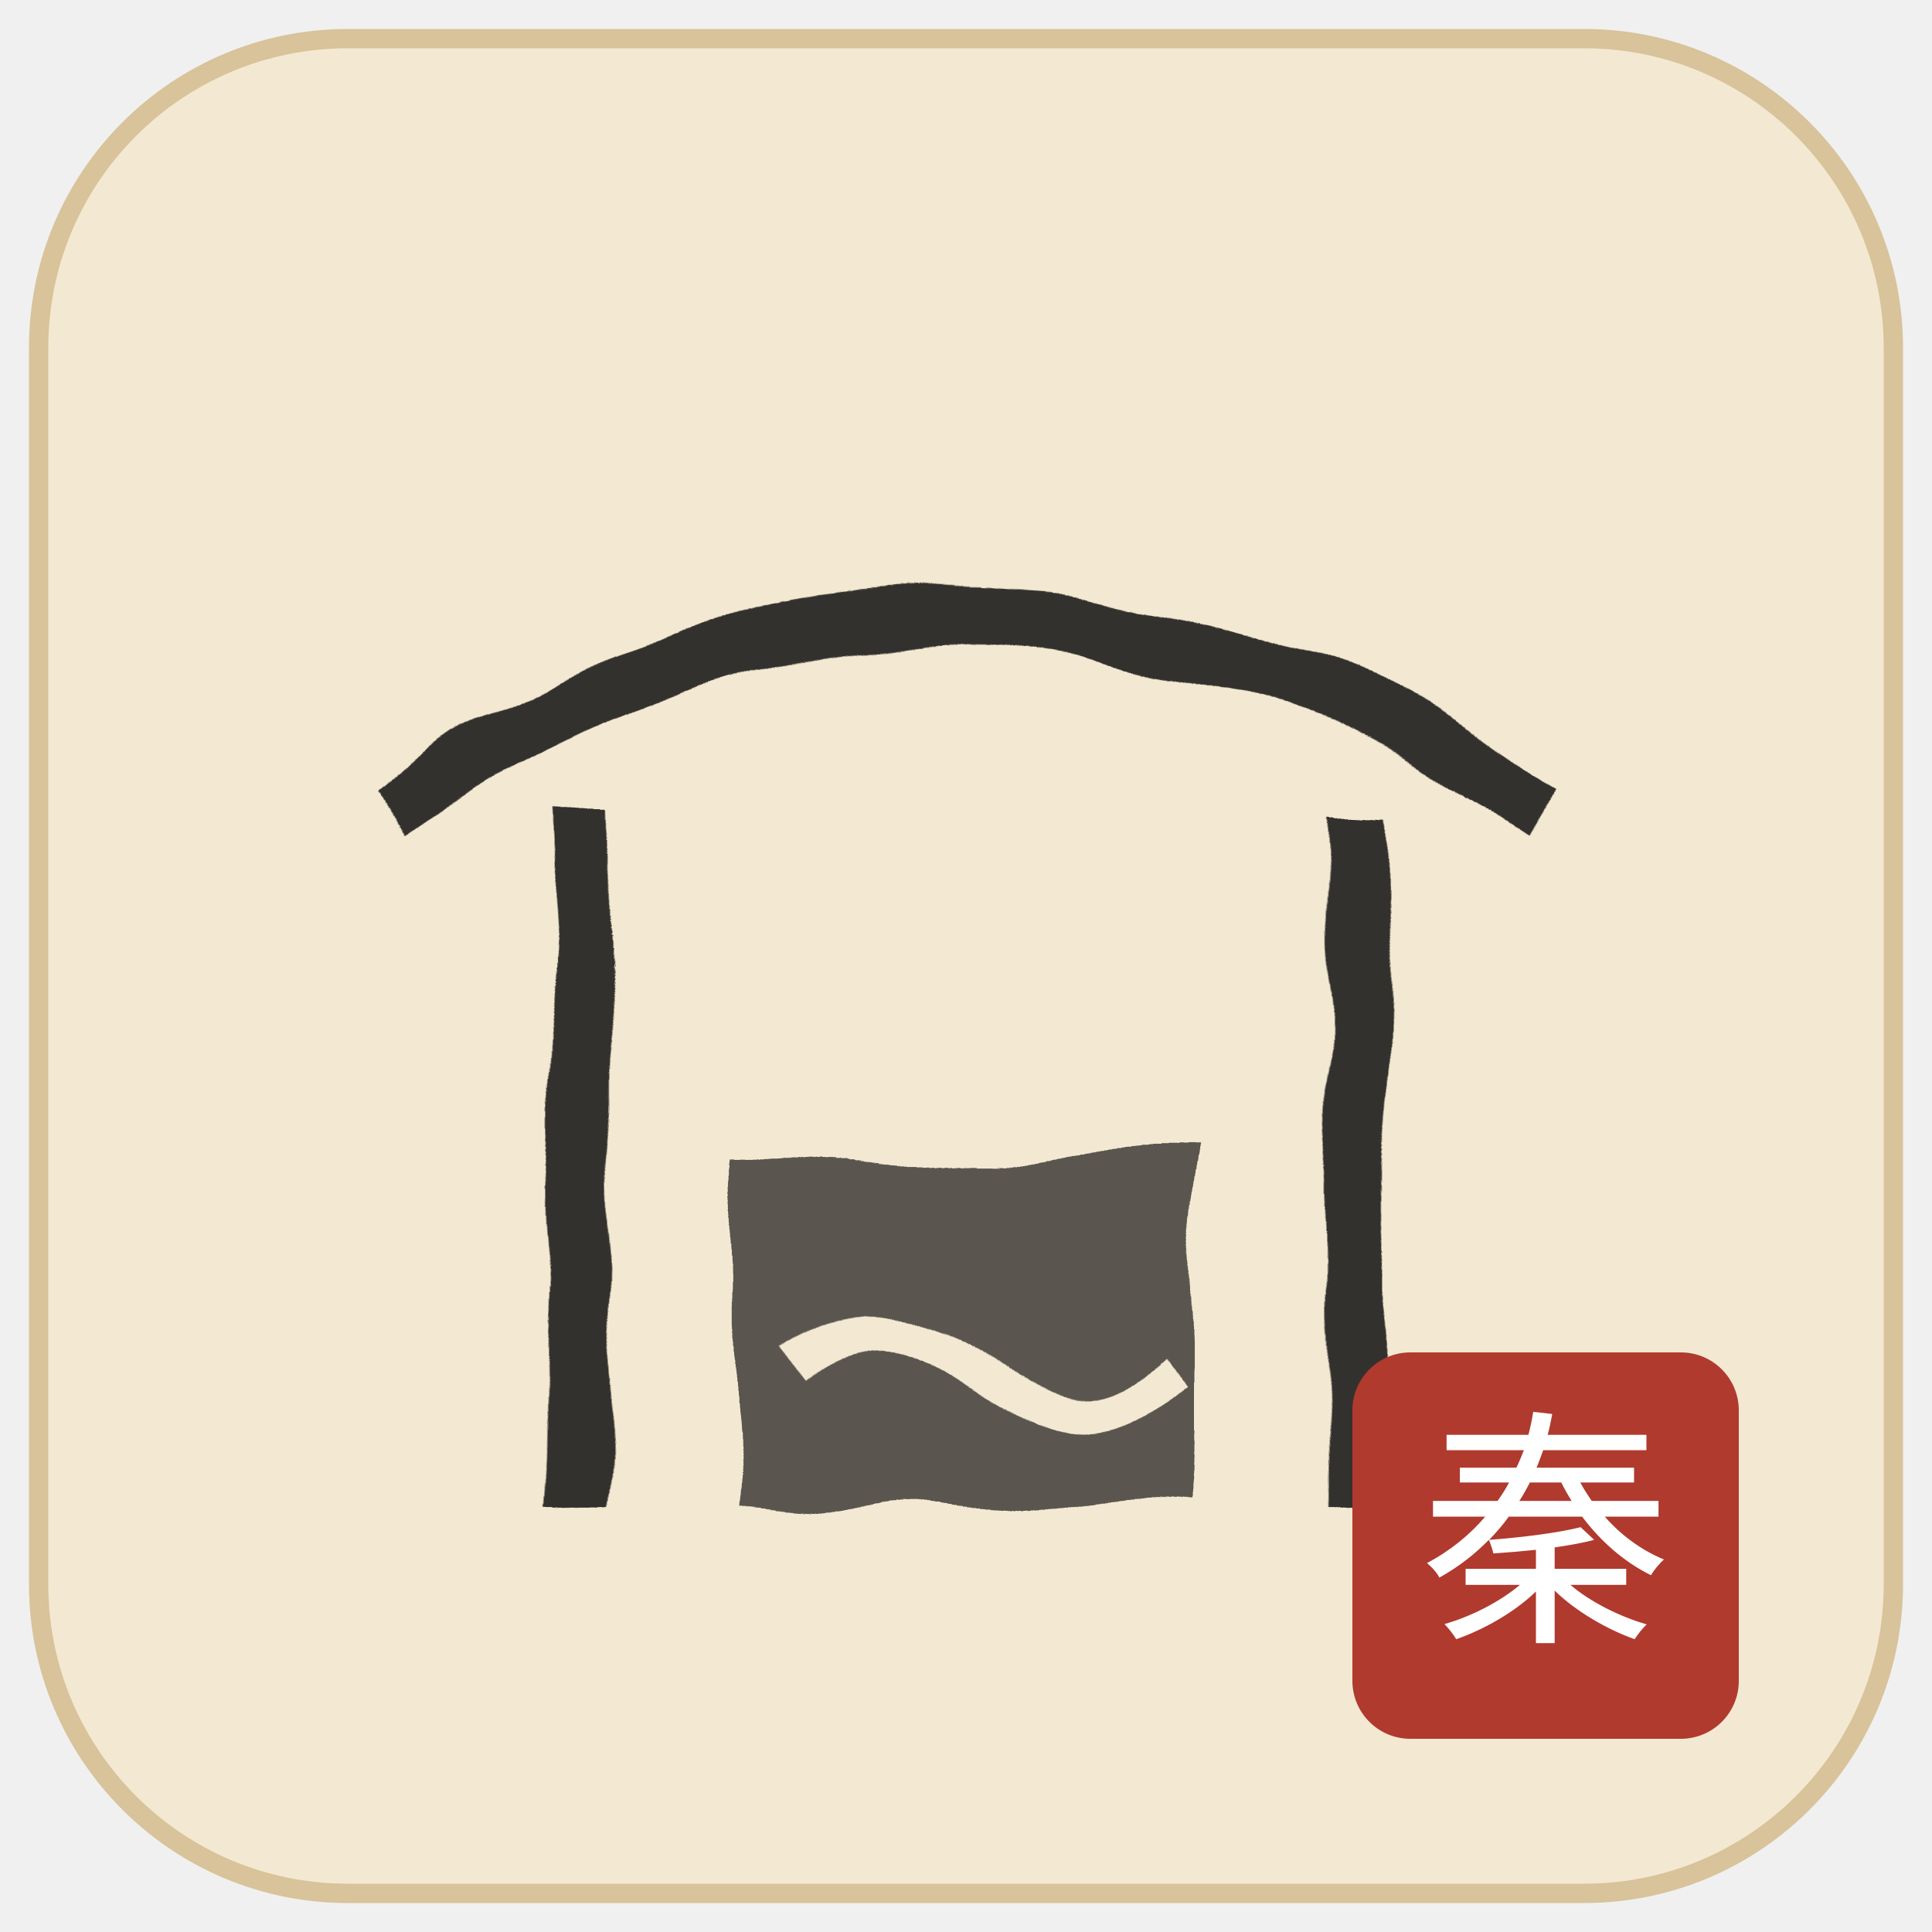
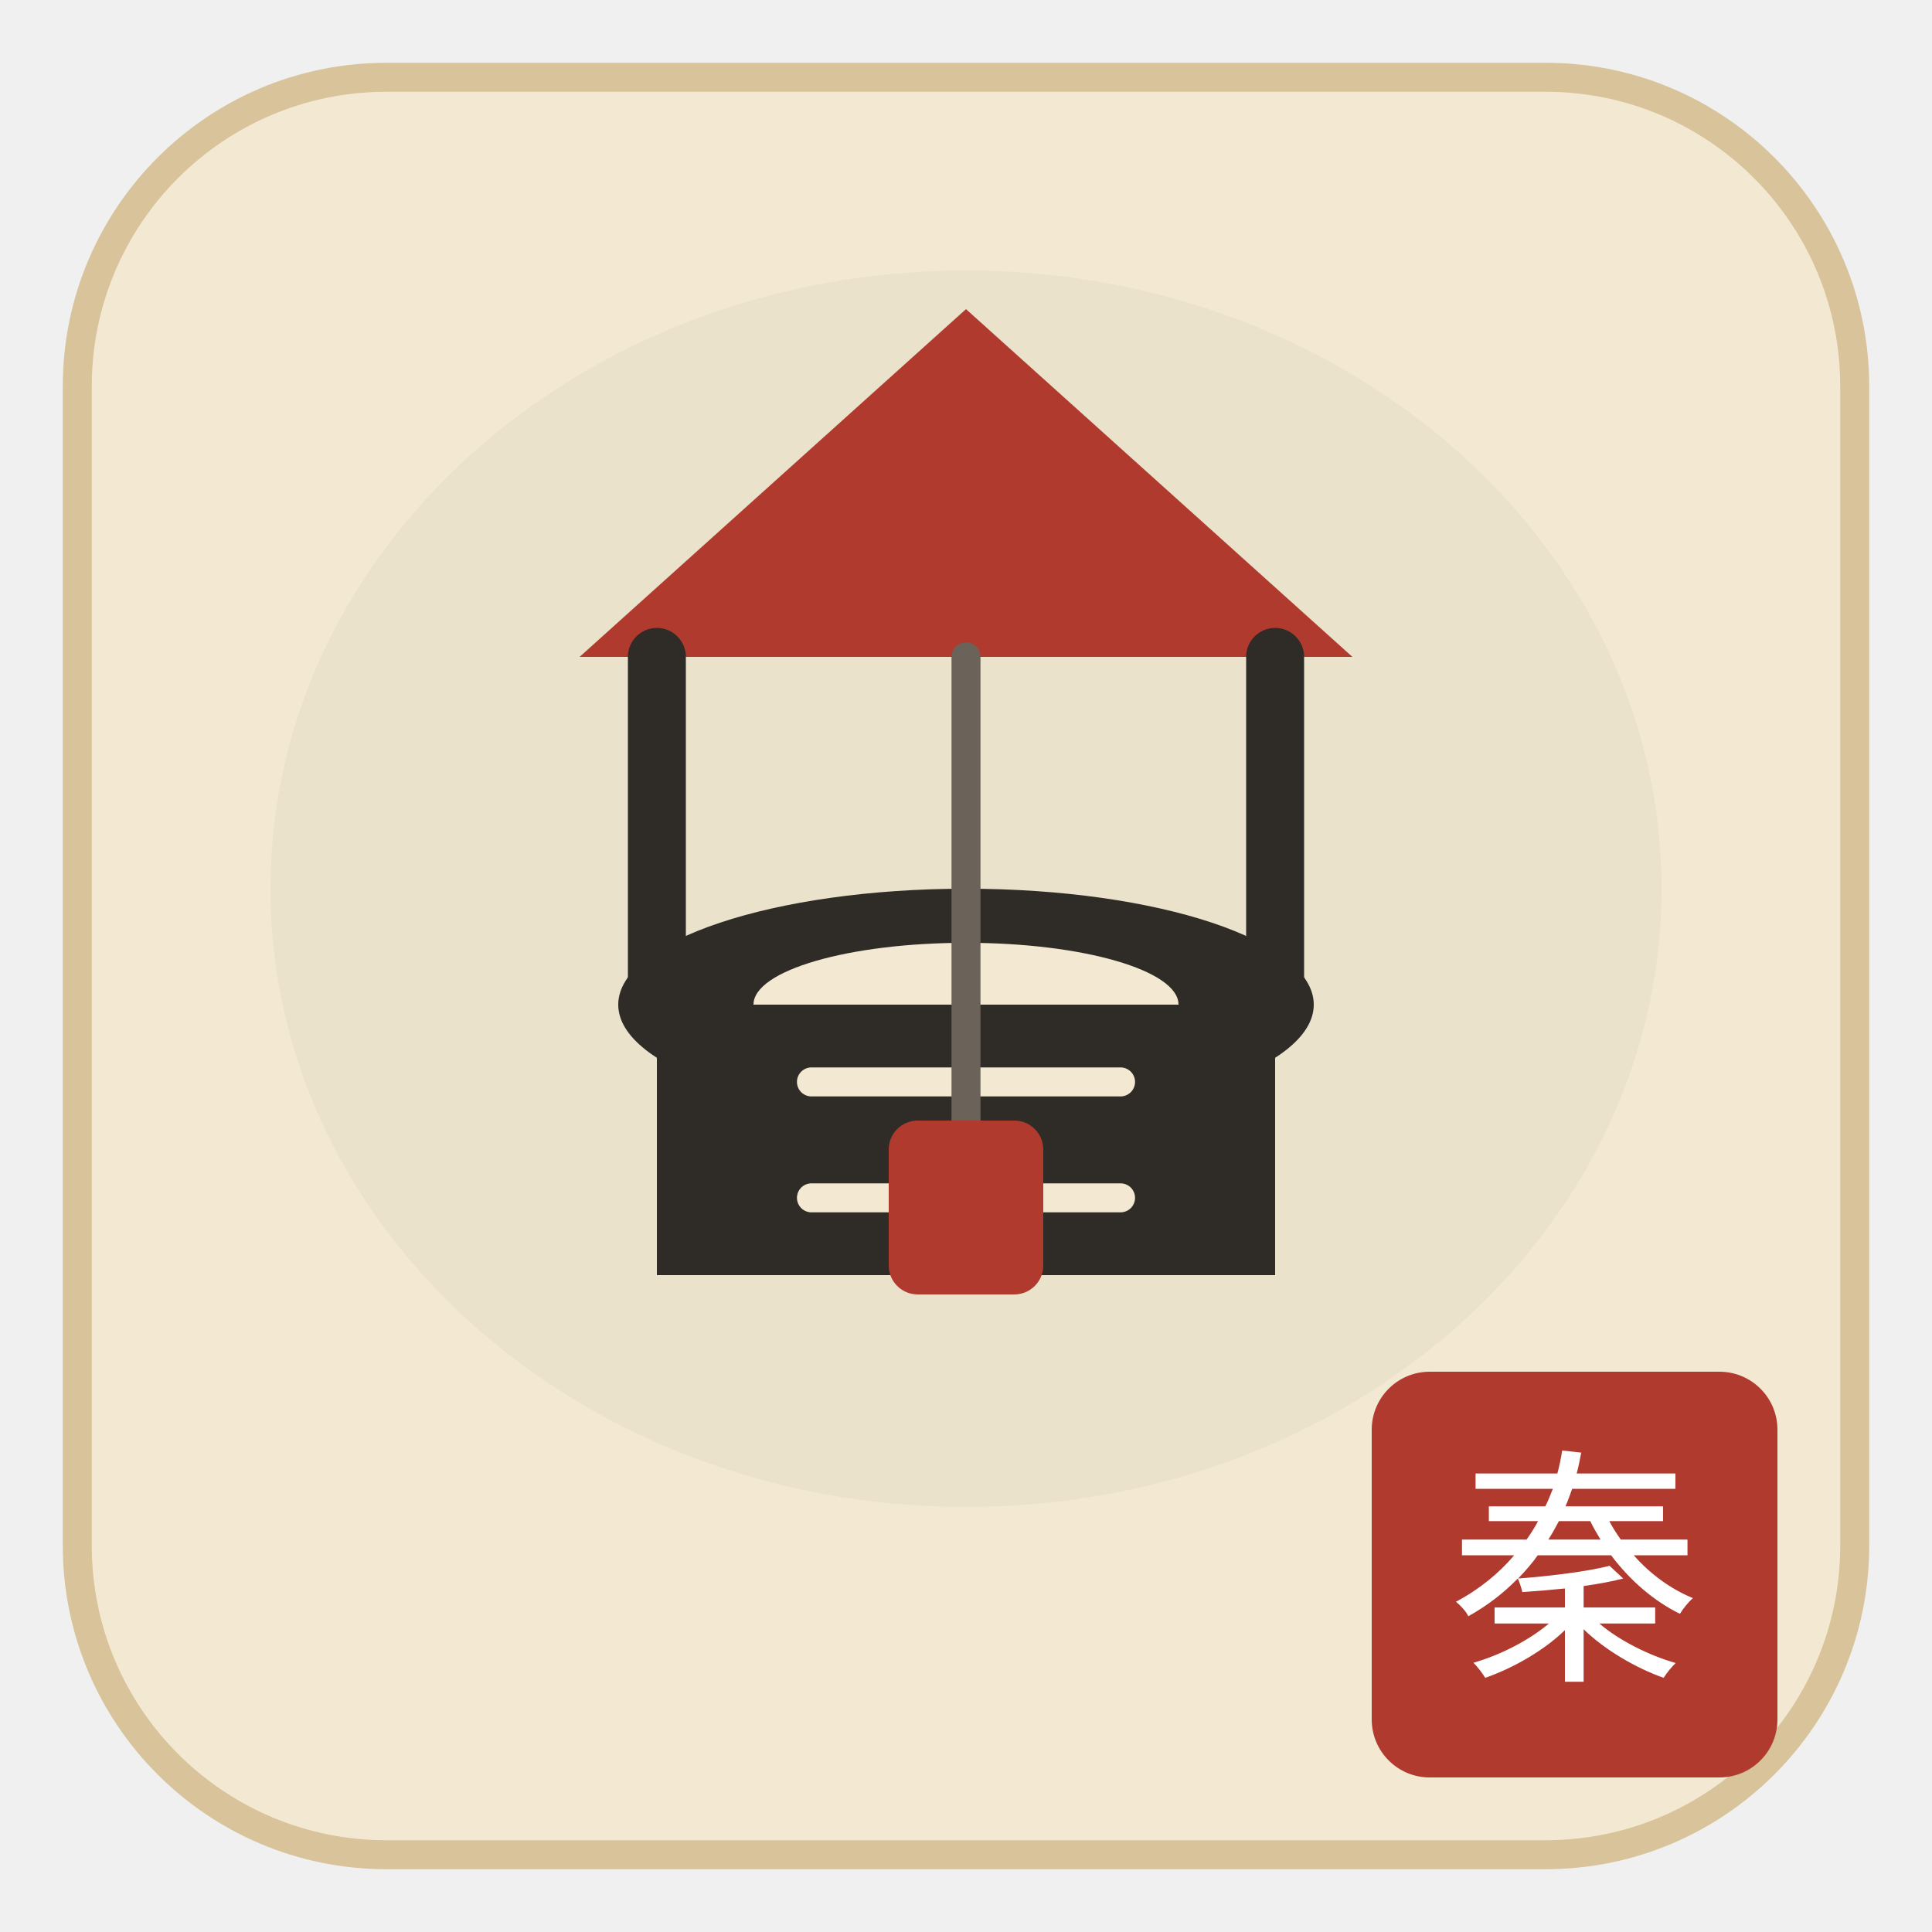
<svg xmlns="http://www.w3.org/2000/svg" viewBox="0 0 100 100" width="100" height="100">
-   <defs>
-     <filter id="ink" x="-20%" y="-20%" width="140%" height="140%">
-       <feTurbulence type="fractalNoise" baseFrequency="0.09" numOctaves="2" seed="7" result="n" />
-       <feDisplacementMap in="SourceGraphic" in2="n" scale="2.6" xChannelSelector="R" yChannelSelector="G" />
-     </filter>
-     <filter id="paper">
-       <feTurbulence type="fractalNoise" baseFrequency="0.85" numOctaves="2" seed="3" result="n" />
-       <feColorMatrix in="n" type="matrix" values="0 0 0 0 0 0 0 0 0 0 0 0 0 0 0 0 0 0 0.05 0" />
-     </filter>
-   </defs>
-   <rect x="2" y="2" width="96" height="96" rx="16" fill="#f3e9d2" stroke="#d8c39a" stroke-width="1" />
-   <rect x="2" y="2" width="96" height="96" rx="16" fill="#000" opacity="0.04" filter="url(#paper)" />
-   <g filter="url(#ink)">
-     <path d="M20 42 Q50 22 80 42" stroke="#33312e" stroke-width="3" fill="none" />
-     <line x1="30" y1="42" x2="30" y2="78" stroke="#33312e" stroke-width="3" />
-     <line x1="70" y1="42" x2="70" y2="78" stroke="#33312e" stroke-width="3" />
-     <rect x="38" y="60" width="24" height="18" fill="#33312e" opacity="0.8" />
-     <path d="M41 71 q5 -4 10 0 t10 0" stroke="#f3e9d2" stroke-width="2" fill="none" />
+   <rect x="4" y="4" width="92" height="92" rx="16" fill="#f3e9d2" stroke="#d8c39a" stroke-width="1.5" />
+   <ellipse cx="50" cy="46" rx="36" ry="32" fill="#2f2b27" opacity="0.04" />
+   <g stroke-linejoin="round" stroke-linecap="round">
+     <polygon points="50,16 30,34 70,34" fill="#b03a2e" />
+     <line x1="34" y1="34" x2="34" y2="52" stroke="#2f2b27" stroke-width="3" />
+     <line x1="66" y1="34" x2="66" y2="52" stroke="#2f2b27" stroke-width="3" />
+     <ellipse cx="50" cy="52" rx="18" ry="6" fill="#2f2b27" />
+     <ellipse cx="50" cy="52" rx="11" ry="3.2" fill="#f3e9d2" />
+     <rect x="34" y="52" width="32" height="14" fill="#2f2b27" />
+     <line x1="42" y1="56" x2="58" y2="56" stroke="#f3e9d2" stroke-width="1.5" />
+     <line x1="42" y1="62" x2="58" y2="62" stroke="#f3e9d2" stroke-width="1.5" />
+     <line x1="50" y1="34" x2="50" y2="60" stroke="#6b635a" stroke-width="1.5" />
+     <rect x="46" y="58" width="8" height="9" rx="1.5" fill="#b03a2e" />
  </g>
-   <rect x="70" y="70" width="20" height="20" rx="3" fill="#b03a2e" />
-   <text x="80" y="84" font-size="13" fill="#fff" text-anchor="middle" font-family="serif">秦</text>
+   <rect x="71" y="71" width="21" height="21" rx="3" fill="#b03a2e" />
+   <text x="81.5" y="86" font-size="13" fill="#fff" text-anchor="middle" font-family="serif">秦</text>
</svg>
